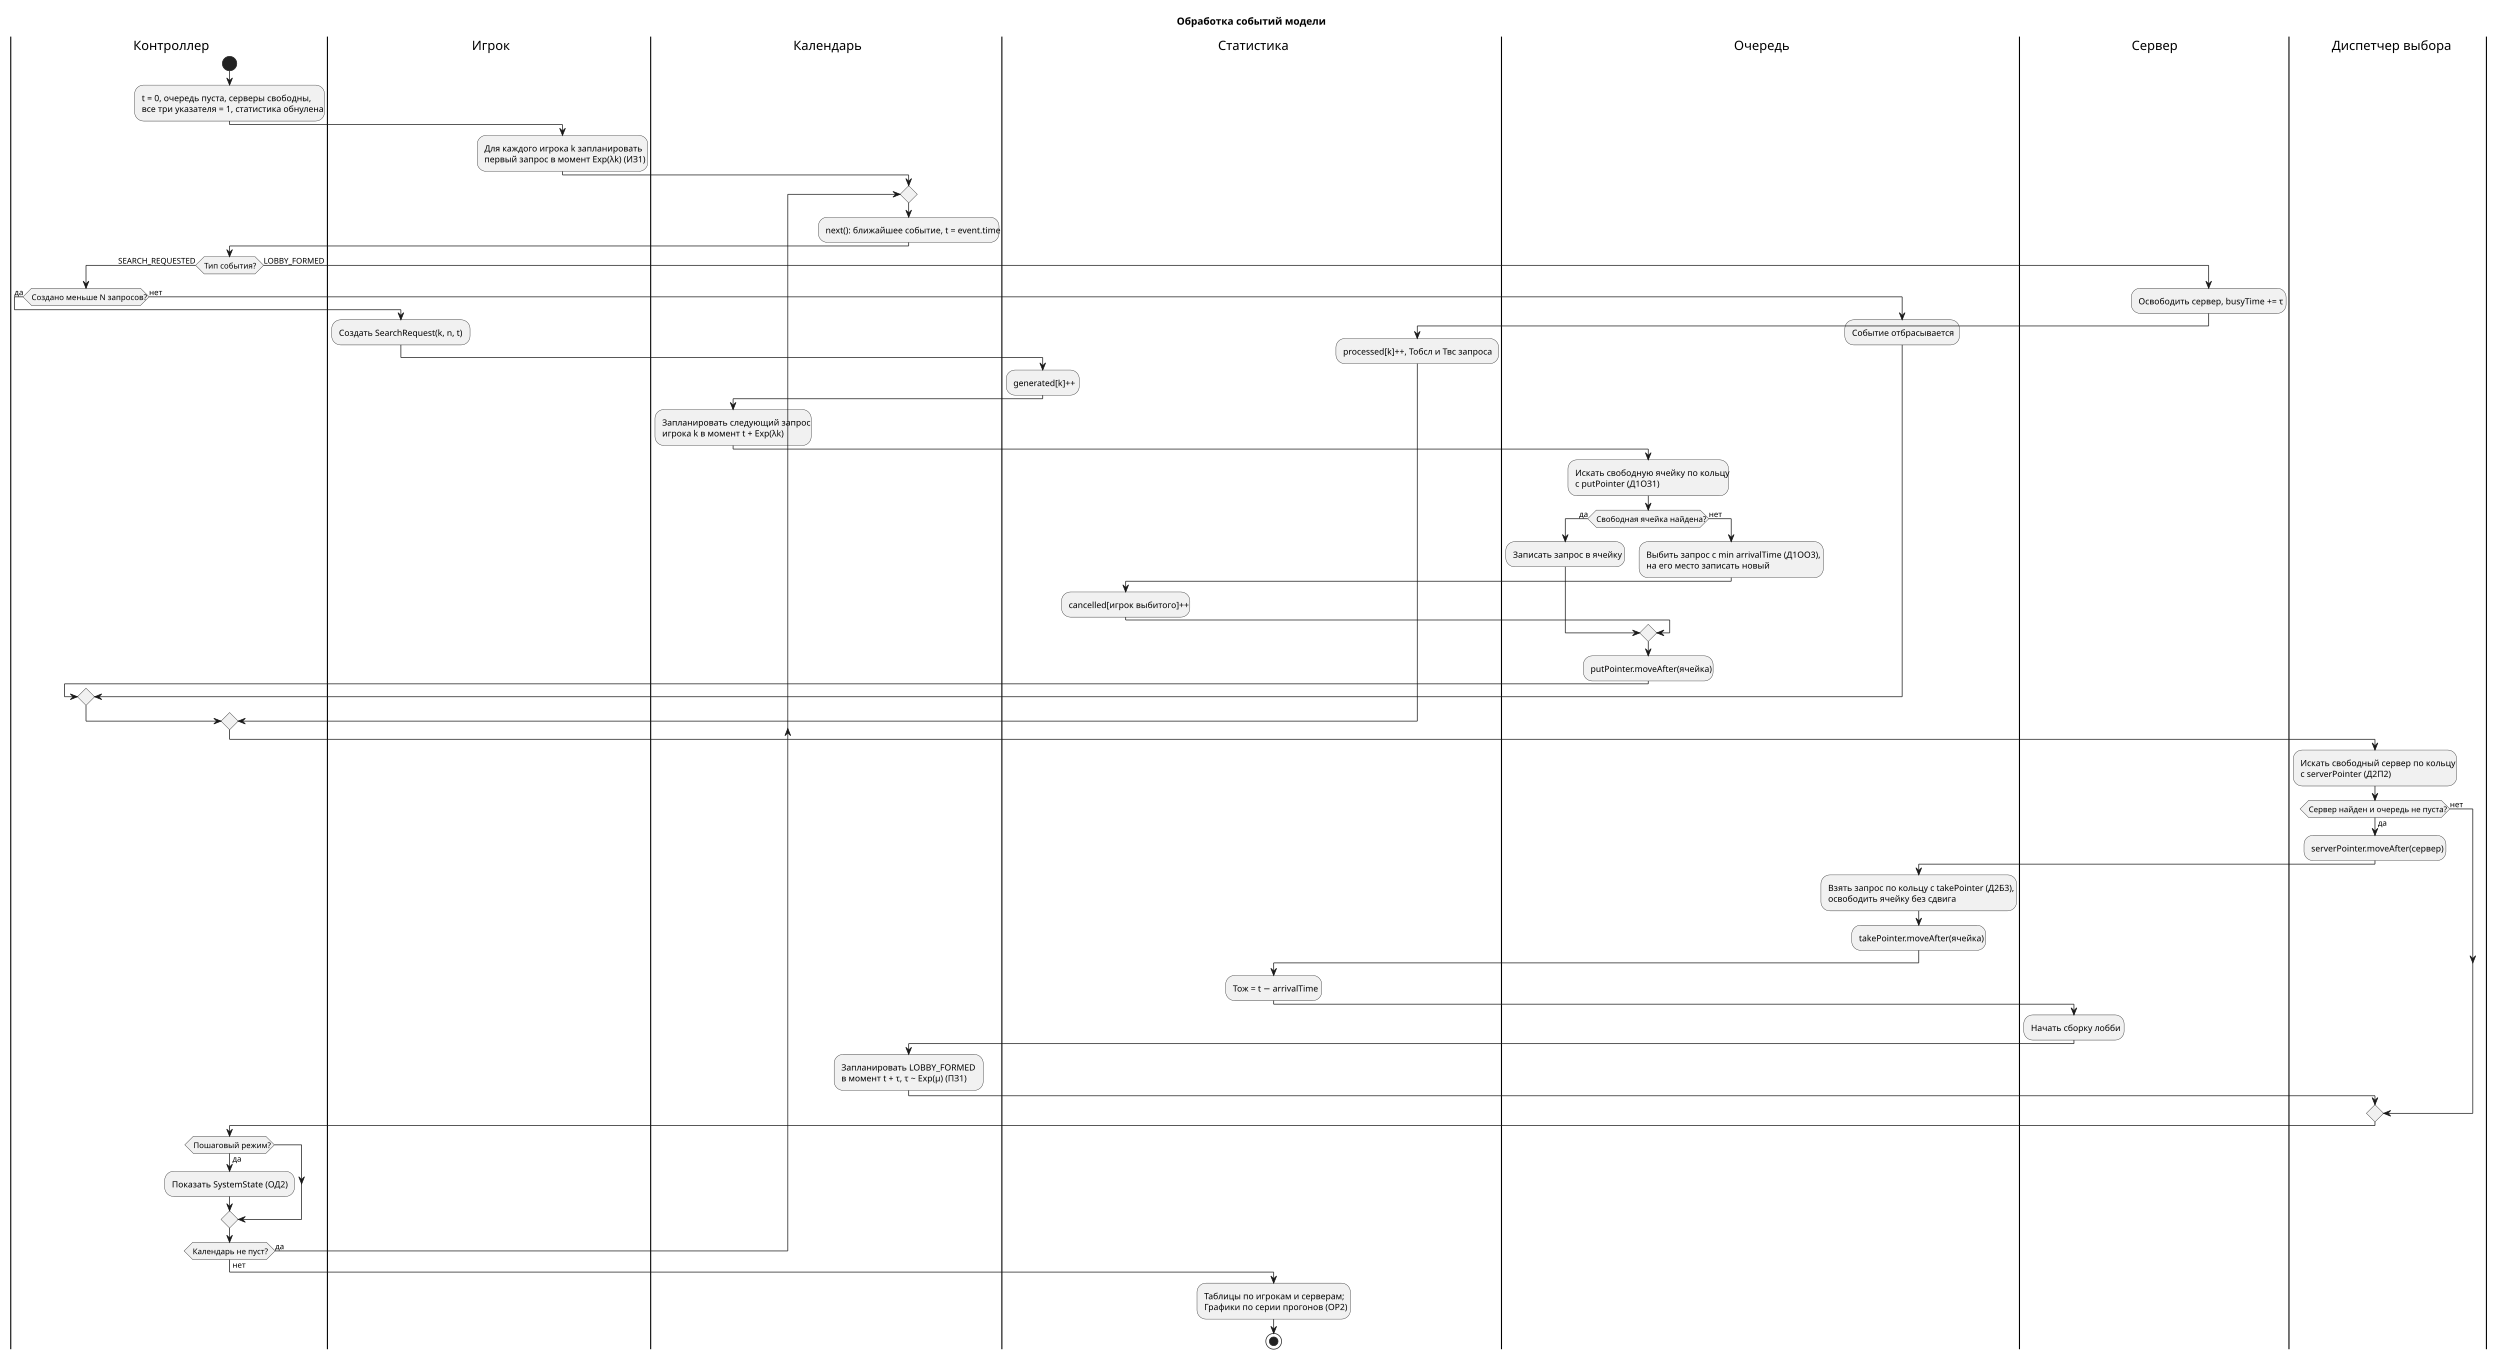
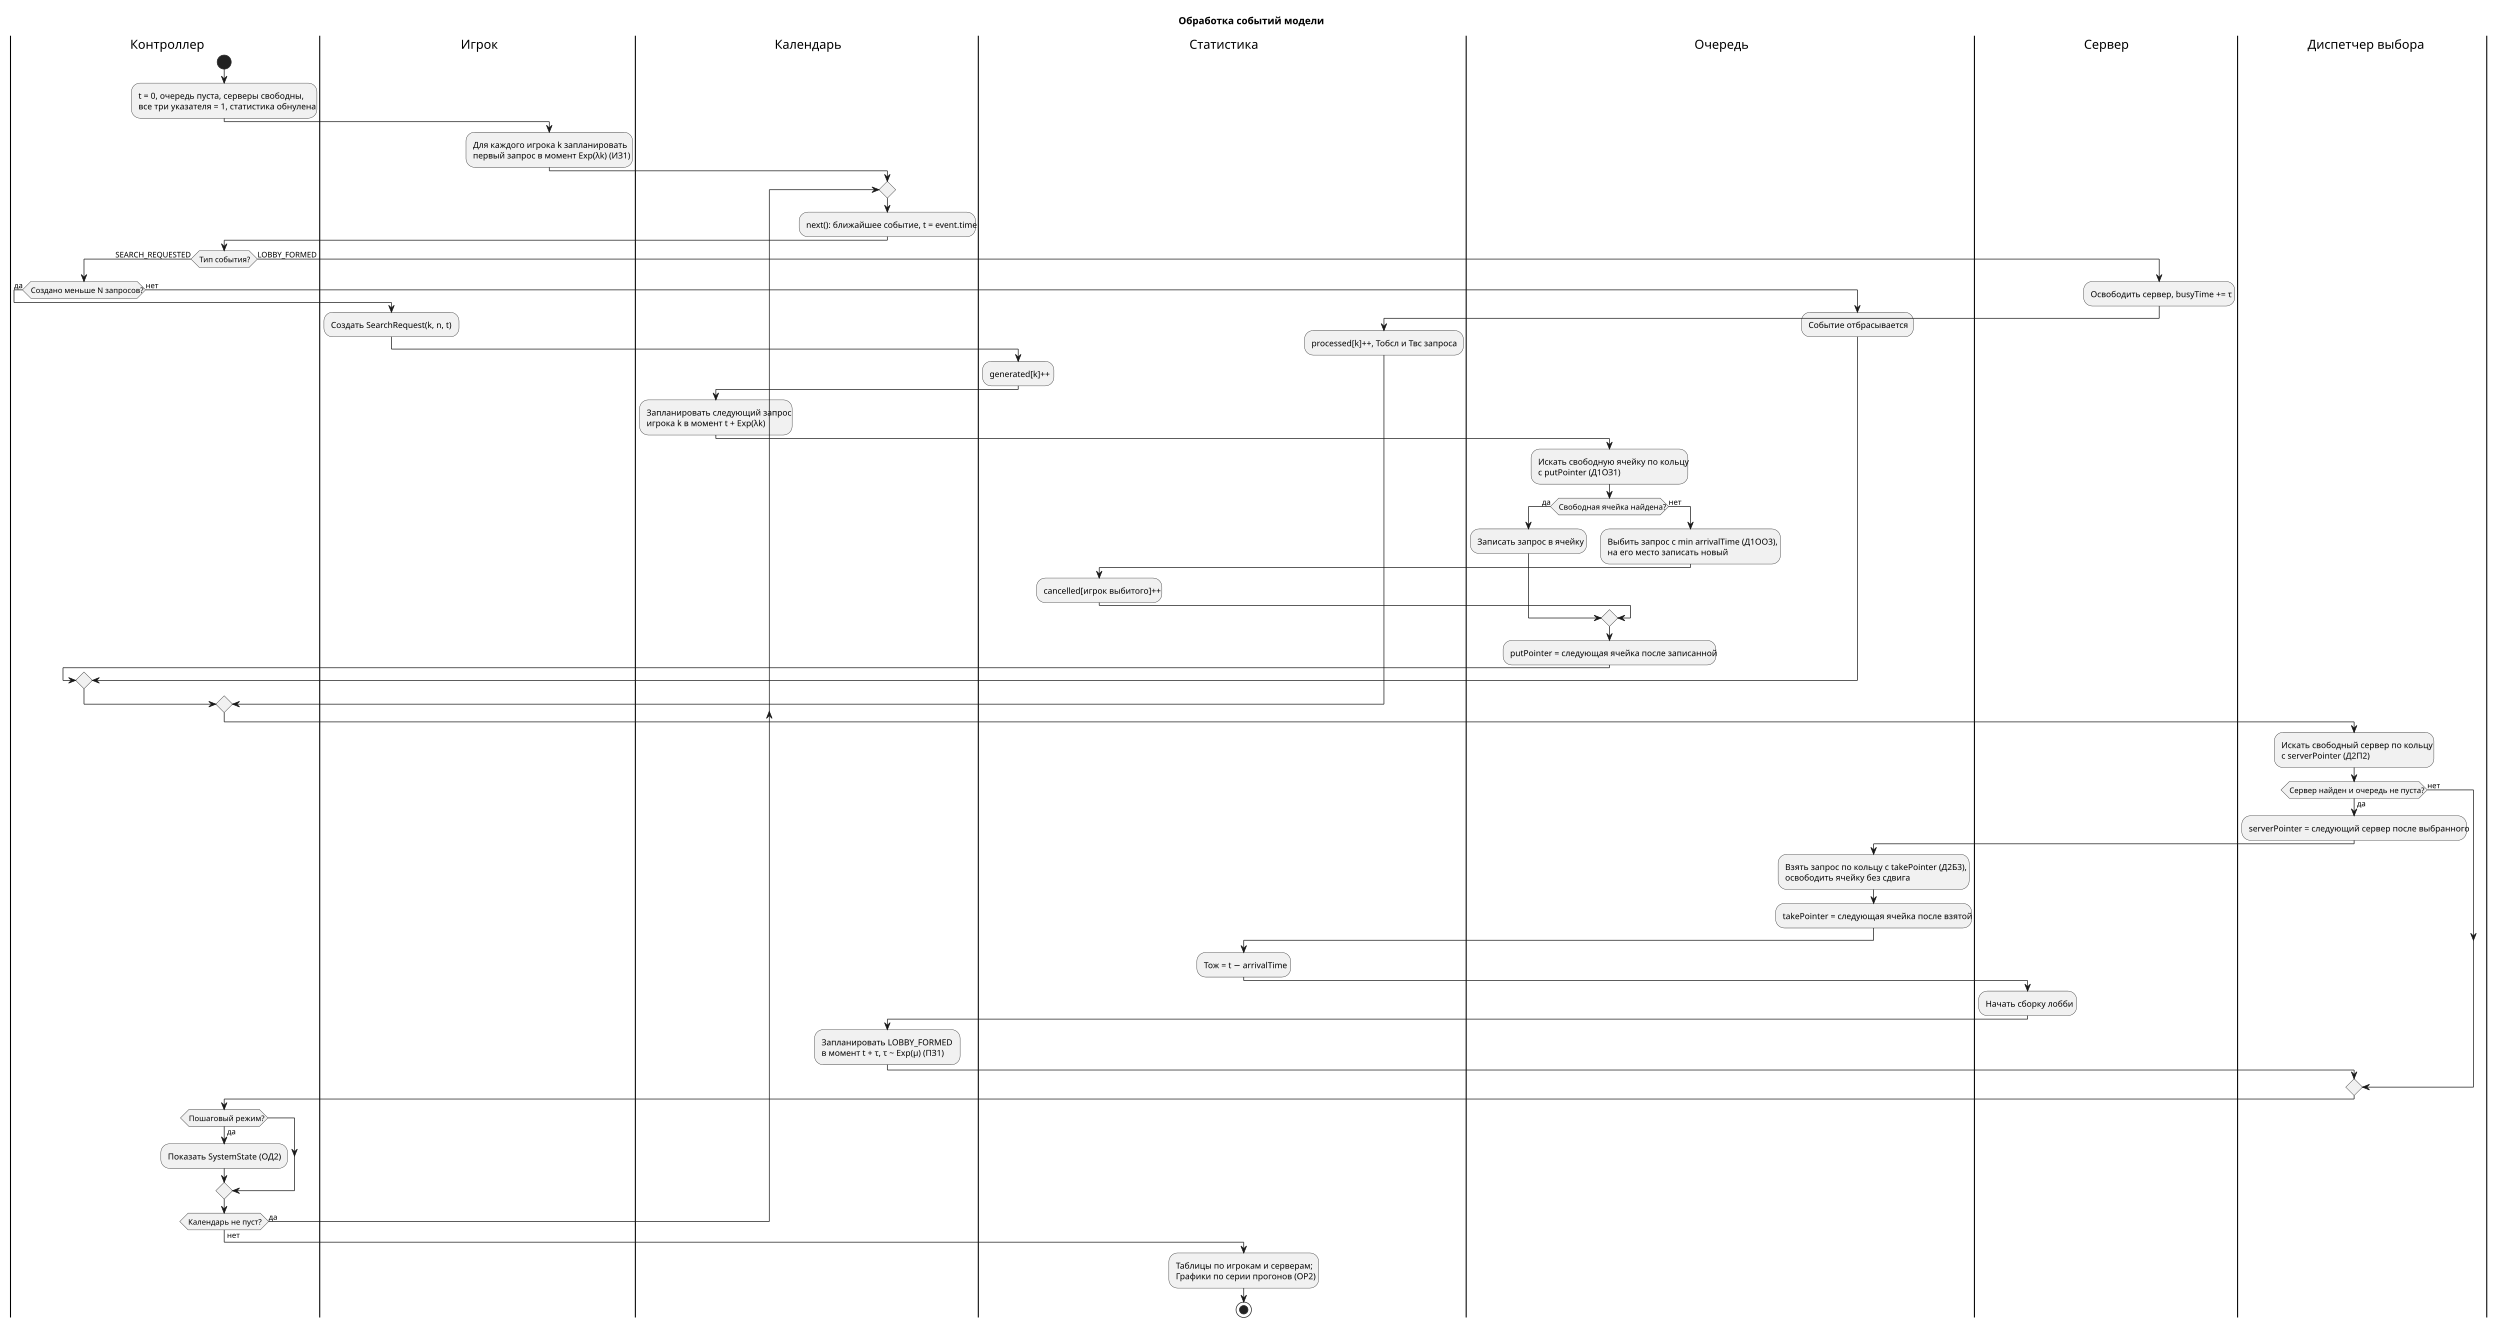
- <svg xmlns="http://www.w3.org/2000/svg" contentStyleType="text/css" height="1894px" preserveAspectRatio="none" style="width:3488px;height:1894px;background:#FFFFFF;" version="1.1" viewBox="0 0 3488 1894" width="3488px" zoomAndPan="magnify">
+ <svg xmlns="http://www.w3.org/2000/svg" contentStyleType="text/css" height="1894px" preserveAspectRatio="none" style="width:3572px;height:1894px;background:#FFFFFF;" version="1.1" viewBox="0 0 3572 1894" width="3572px" zoomAndPan="magnify">
  <defs />
  <g>
-     <text fill="#000000" font-family="sans-serif" font-size="14" font-weight="bold" lengthAdjust="spacing" textLength="202" x="1641.781" y="34.533">Обработка событий модели</text>
-     <rect fill="none" height="22.641" style="stroke:none;stroke-width:1.0;" width="3455.562" x="15" y="51.065" />
+     <text fill="#000000" font-family="sans-serif" font-size="14" font-weight="bold" lengthAdjust="spacing" textLength="202" x="1683.781" y="34.533">Обработка событий модели</text>
+     <rect fill="none" height="22.641" style="stroke:none;stroke-width:1.0;" width="3539.562" x="15" y="51.065" />
    <ellipse cx="320.312" cy="88.705" fill="#222222" rx="10" ry="10" style="stroke:#222222;stroke-width:1.0;" />
    <rect fill="#F1F1F1" height="50.188" rx="12.5" ry="12.5" style="stroke:#181818;stroke-width:0.5;" width="265" x="187.812" y="118.705" />
    <text fill="#000000" font-family="sans-serif" font-size="12" lengthAdjust="spacing" textLength="227" x="197.812" y="141.162">t = 0, очередь пуста, серверы свободны,</text>
    <text fill="#000000" font-family="sans-serif" font-size="12" lengthAdjust="spacing" textLength="245" x="197.812" y="156.256">все три указателя = 1, статистика обнулена</text>
    <polygon fill="#F1F1F1" points="284.812,358.174,355.812,358.174,367.812,370.174,355.812,382.174,284.812,382.174,272.812,370.174,284.812,358.174" style="stroke:#181818;stroke-width:0.5;" />
    <text fill="#000000" font-family="sans-serif" font-size="11" lengthAdjust="spacing" textLength="71" x="284.812" y="374.675">Тип события?</text>
    <text fill="#000000" font-family="sans-serif" font-size="11" lengthAdjust="spacing" textLength="108" x="164.812" y="367.757">SEARCH_REQUESTED</text>
    <text fill="#000000" font-family="sans-serif" font-size="11" lengthAdjust="spacing" textLength="84" x="367.812" y="367.757">LOBBY_FORMED</text>
    <polygon fill="#F1F1F1" points="44,402.174,196,402.174,208,414.174,196,426.174,44,426.174,32,414.174,44,402.174" style="stroke:#181818;stroke-width:0.5;" />
    <text fill="#000000" font-family="sans-serif" font-size="11" lengthAdjust="spacing" textLength="152" x="44" y="418.675">Создано меньше N запросов?</text>
    <text fill="#000000" font-family="sans-serif" font-size="11" lengthAdjust="spacing" textLength="12" x="20" y="411.757">да</text>
    <text fill="#000000" font-family="sans-serif" font-size="11" lengthAdjust="spacing" textLength="18" x="208" y="411.757">нет</text>
    <polygon fill="#F1F1F1" points="120,960.111,132,972.111,120,984.111,108,972.111,120,960.111" style="stroke:#181818;stroke-width:0.5;" />
    <polygon fill="#F1F1F1" points="320.312,994.111,332.312,1006.111,320.312,1018.111,308.312,1006.111,320.312,994.111" style="stroke:#181818;stroke-width:0.5;" />
    <rect fill="#F1F1F1" height="35.094" rx="12.5" ry="12.5" style="stroke:#181818;stroke-width:0.5;" width="181" x="229.812" y="1634.221" />
    <text fill="#000000" font-family="sans-serif" font-size="12" lengthAdjust="spacing" textLength="161" x="239.812" y="1656.678">Показать SystemState (ОД2)</text>
    <polygon fill="#F1F1F1" points="269.812,1585.303,370.812,1585.303,382.812,1597.303,370.812,1609.303,269.812,1609.303,257.812,1597.303,269.812,1585.303" style="stroke:#181818;stroke-width:0.5;" />
    <text fill="#000000" font-family="sans-serif" font-size="11" lengthAdjust="spacing" textLength="12" x="324.312" y="1620.722">да</text>
    <text fill="#000000" font-family="sans-serif" font-size="11" lengthAdjust="spacing" textLength="101" x="269.812" y="1601.804">Пошаговый режим?</text>
    <polygon fill="#F1F1F1" points="320.312,1689.314,332.312,1701.314,320.312,1713.314,308.312,1701.314,320.312,1689.314" style="stroke:#181818;stroke-width:0.5;" />
    <polygon fill="#F1F1F1" points="268.812,1733.314,371.812,1733.314,383.812,1745.314,371.812,1757.314,268.812,1757.314,256.812,1745.314,268.812,1733.314" style="stroke:#181818;stroke-width:0.5;" />
    <text fill="#000000" font-family="sans-serif" font-size="11" lengthAdjust="spacing" textLength="18" x="324.312" y="1768.733">нет</text>
    <text fill="#000000" font-family="sans-serif" font-size="11" lengthAdjust="spacing" textLength="103" x="268.812" y="1749.815">Календарь не пуст?</text>
    <text fill="#000000" font-family="sans-serif" font-size="11" lengthAdjust="spacing" textLength="12" x="383.812" y="1742.898">да</text>
    <line style="stroke:#000000;stroke-width:1.5;" x1="15" x2="15" y1="51.065" y2="1882.421" />
    <rect fill="#F1F1F1" height="50.188" rx="12.5" ry="12.5" style="stroke:#181818;stroke-width:0.5;" width="238" x="665.812" y="188.893" />
    <text fill="#000000" font-family="sans-serif" font-size="12" lengthAdjust="spacing" textLength="212" x="675.812" y="211.35">Для каждого игрока k запланировать</text>
    <text fill="#000000" font-family="sans-serif" font-size="12" lengthAdjust="spacing" textLength="218" x="675.812" y="226.443">первый запрос в момент Exp(λk) (ИЗ1)</text>
    <rect fill="#F1F1F1" height="35.094" rx="12.5" ry="12.5" style="stroke:#181818;stroke-width:0.5;" width="193" x="462.812" y="446.174" />
    <text fill="#000000" font-family="sans-serif" font-size="12" lengthAdjust="spacing" textLength="173" x="472.812" y="468.631">Создать SearchRequest(k, n, t)</text>
    <line style="stroke:#000000;stroke-width:1.5;" x1="456.812" x2="456.812" y1="51.065" y2="1882.421" />
    <rect fill="#F1F1F1" height="35.094" rx="12.5" ry="12.5" style="stroke:#181818;stroke-width:0.5;" width="252" x="1141.812" y="303.08" />
    <text fill="#000000" font-family="sans-serif" font-size="12" lengthAdjust="spacing" textLength="232" x="1151.812" y="325.537">next(): ближайшее событие, t = event.time</text>
    <rect fill="#F1F1F1" height="50.188" rx="12.5" ry="12.5" style="stroke:#181818;stroke-width:0.5;" width="218" x="913.812" y="571.361" />
    <text fill="#000000" font-family="sans-serif" font-size="12" lengthAdjust="spacing" textLength="198" x="923.812" y="593.818">Запланировать следующий запрос</text>
    <text fill="#000000" font-family="sans-serif" font-size="12" lengthAdjust="spacing" textLength="161" x="923.812" y="608.912">игрока k в момент t + Exp(λk)</text>
    <rect fill="#F1F1F1" height="50.188" rx="12.5" ry="12.5" style="stroke:#181818;stroke-width:0.5;" width="208" x="1163.812" y="1471.115" />
    <text fill="#000000" font-family="sans-serif" font-size="12" lengthAdjust="spacing" textLength="188" x="1173.812" y="1493.572">Запланировать LOBBY_FORMED</text>
    <text fill="#000000" font-family="sans-serif" font-size="12" lengthAdjust="spacing" textLength="170" x="1173.812" y="1508.666">в момент t + τ, τ ~ Exp(μ) (ПЗ1)</text>
    <polygon fill="#F1F1F1" points="1267.812,259.08,1279.812,271.08,1267.812,283.08,1255.812,271.08,1267.812,259.08" style="stroke:#181818;stroke-width:0.5;" />
    <line style="stroke:#000000;stroke-width:1.5;" x1="907.812" x2="907.812" y1="51.065" y2="1882.421" />
    <rect fill="#F1F1F1" height="35.094" rx="12.5" ry="12.5" style="stroke:#181818;stroke-width:0.5;" width="102" x="1403.812" y="516.268" />
    <text fill="#000000" font-family="sans-serif" font-size="12" lengthAdjust="spacing" textLength="82" x="1413.812" y="538.725">generated[k]++</text>
    <rect fill="#F1F1F1" height="35.094" rx="12.5" ry="12.5" style="stroke:#181818;stroke-width:0.5;" width="179" x="1481.062" y="825.924" />
    <text fill="#000000" font-family="sans-serif" font-size="12" lengthAdjust="spacing" textLength="159" x="1491.062" y="848.381">cancelled[игрок выбитого]++</text>
    <rect fill="#F1F1F1" height="35.094" rx="12.5" ry="12.5" style="stroke:#181818;stroke-width:0.5;" width="227" x="1863.875" y="472.268" />
    <text fill="#000000" font-family="sans-serif" font-size="12" lengthAdjust="spacing" textLength="207" x="1873.875" y="494.725">processed[k]++, Тобсл и Твс запроса</text>
    <rect fill="#F1F1F1" height="35.094" rx="12.5" ry="12.5" style="stroke:#181818;stroke-width:0.5;" width="134" x="1710.062" y="1360.928" />
    <text fill="#000000" font-family="sans-serif" font-size="12" lengthAdjust="spacing" textLength="114" x="1720.062" y="1383.385">Тож = t − arrivalTime</text>
    <rect fill="#F1F1F1" height="50.188" rx="12.5" ry="12.5" style="stroke:#181818;stroke-width:0.5;" width="214" x="1670.062" y="1790.233" />
    <text fill="#000000" font-family="sans-serif" font-size="12" lengthAdjust="spacing" textLength="190" x="1680.062" y="1812.69">Таблицы по игрокам и серверам;</text>
    <text fill="#000000" font-family="sans-serif" font-size="12" lengthAdjust="spacing" textLength="194" x="1680.062" y="1827.784">Графики по серии прогонов (ОР2)</text>
    <ellipse cx="1777.062" cy="1871.421" fill="none" rx="11" ry="11" style="stroke:#222222;stroke-width:1.0;" />
    <ellipse cx="1777.062" cy="1871.421" fill="#222222" rx="6" ry="6" style="stroke:#222222;stroke-width:1.0;" />
    <line style="stroke:#000000;stroke-width:1.5;" x1="1397.812" x2="1397.812" y1="51.065" y2="1882.421" />
    <rect fill="#F1F1F1" height="50.188" rx="12.5" ry="12.5" style="stroke:#181818;stroke-width:0.5;" width="224" x="2187.625" y="641.549" />
    <text fill="#000000" font-family="sans-serif" font-size="12" lengthAdjust="spacing" textLength="204" x="2197.625" y="664.006">Искать свободную ячейку по кольцу</text>
    <text fill="#000000" font-family="sans-serif" font-size="12" lengthAdjust="spacing" textLength="114" x="2197.625" y="679.1">с putPointer (Д1ОЗ1)</text>
    <polygon fill="#F1F1F1" points="2227.125,711.736,2372.125,711.736,2384.125,723.736,2372.125,735.736,2227.125,735.736,2215.125,723.736,2227.125,711.736" style="stroke:#181818;stroke-width:0.5;" />
    <text fill="#000000" font-family="sans-serif" font-size="11" lengthAdjust="spacing" textLength="145" x="2227.125" y="728.237">Свободная ячейка найдена?</text>
    <text fill="#000000" font-family="sans-serif" font-size="11" lengthAdjust="spacing" textLength="12" x="2203.125" y="721.319">да</text>
    <text fill="#000000" font-family="sans-serif" font-size="11" lengthAdjust="spacing" textLength="18" x="2384.125" y="721.319">нет</text>
    <rect fill="#F1F1F1" height="35.094" rx="12.5" ry="12.5" style="stroke:#181818;stroke-width:0.5;" width="166" x="2100.875" y="755.736" />
    <text fill="#000000" font-family="sans-serif" font-size="12" lengthAdjust="spacing" textLength="146" x="2110.875" y="778.193">Записать запрос в ячейку</text>
    <rect fill="#F1F1F1" height="50.188" rx="12.5" ry="12.5" style="stroke:#181818;stroke-width:0.5;" width="257" x="2286.875" y="755.736" />
    <text fill="#000000" font-family="sans-serif" font-size="12" lengthAdjust="spacing" textLength="237" x="2296.875" y="778.193">Выбить запрос с min arrivalTime (Д1ОО3),</text>
    <text fill="#000000" font-family="sans-serif" font-size="12" lengthAdjust="spacing" textLength="166" x="2296.875" y="793.287">на его место записать новый</text>
    <polygon fill="#F1F1F1" points="2299.625,871.018,2311.625,883.018,2299.625,895.018,2287.625,883.018,2299.625,871.018" style="stroke:#181818;stroke-width:0.5;" />
-     <rect fill="#F1F1F1" height="35.094" rx="12.5" ry="12.5" style="stroke:#181818;stroke-width:0.5;" width="181" x="2209.125" y="915.018" />
-     <text fill="#000000" font-family="sans-serif" font-size="12" lengthAdjust="spacing" textLength="161" x="2219.125" y="937.475">putPointer.moveAfter(ячейка)</text>
+     <rect fill="#F1F1F1" height="35.094" rx="12.5" ry="12.5" style="stroke:#181818;stroke-width:0.5;" width="304" x="2147.625" y="915.018" />
+     <text fill="#000000" font-family="sans-serif" font-size="12" lengthAdjust="spacing" textLength="284" x="2157.625" y="937.475">putPointer = следующая ячейка после записанной</text>
    <rect fill="#F1F1F1" height="35.094" rx="12.5" ry="12.5" style="stroke:#181818;stroke-width:0.5;" width="160" x="2573.875" y="446.174" />
    <text fill="#000000" font-family="sans-serif" font-size="12" lengthAdjust="spacing" textLength="140" x="2583.875" y="468.631">Событие отбрасывается</text>
    <rect fill="#F1F1F1" height="50.188" rx="12.5" ry="12.5" style="stroke:#181818;stroke-width:0.5;" width="273" x="2540.562" y="1220.647" />
    <text fill="#000000" font-family="sans-serif" font-size="12" lengthAdjust="spacing" textLength="253" x="2550.562" y="1243.103">Взять запрос по кольцу с takePointer (Д2Б3),</text>
    <text fill="#000000" font-family="sans-serif" font-size="12" lengthAdjust="spacing" textLength="170" x="2550.562" y="1258.197">освободить ячейку без сдвига</text>
-     <rect fill="#F1F1F1" height="35.094" rx="12.5" ry="12.5" style="stroke:#181818;stroke-width:0.5;" width="187" x="2583.562" y="1290.834" />
-     <text fill="#000000" font-family="sans-serif" font-size="12" lengthAdjust="spacing" textLength="167" x="2593.562" y="1313.291">takePointer.moveAfter(ячейка)</text>
+     <rect fill="#F1F1F1" height="35.094" rx="12.5" ry="12.5" style="stroke:#181818;stroke-width:0.5;" width="280" x="2537.062" y="1290.834" />
+     <text fill="#000000" font-family="sans-serif" font-size="12" lengthAdjust="spacing" textLength="260" x="2547.062" y="1313.291">takePointer = следующая ячейка после взятой</text>
    <line style="stroke:#000000;stroke-width:1.5;" x1="2094.875" x2="2094.875" y1="51.065" y2="1882.421" />
-     <rect fill="#F1F1F1" height="35.094" rx="12.5" ry="12.5" style="stroke:#181818;stroke-width:0.5;" width="216" x="2973.562" y="402.174" />
-     <text fill="#000000" font-family="sans-serif" font-size="12" lengthAdjust="spacing" textLength="196" x="2983.562" y="424.631">Освободить сервер, busyTime += τ</text>
-     <rect fill="#F1F1F1" height="35.094" rx="12.5" ry="12.5" style="stroke:#181818;stroke-width:0.5;" width="140" x="2823.562" y="1416.022" />
-     <text fill="#000000" font-family="sans-serif" font-size="12" lengthAdjust="spacing" textLength="120" x="2833.562" y="1438.478">Начать сборку лобби</text>
-     <line style="stroke:#000000;stroke-width:1.5;" x1="2817.562" x2="2817.562" y1="51.065" y2="1882.421" />
-     <rect fill="#F1F1F1" height="50.188" rx="12.5" ry="12.5" style="stroke:#181818;stroke-width:0.5;" width="228" x="3199.562" y="1046.447" />
-     <text fill="#000000" font-family="sans-serif" font-size="12" lengthAdjust="spacing" textLength="208" x="3209.562" y="1068.904">Искать свободный сервер по кольцу</text>
-     <text fill="#000000" font-family="sans-serif" font-size="12" lengthAdjust="spacing" textLength="124" x="3209.562" y="1083.998">с serverPointer (Д2П2)</text>
-     <rect fill="#F1F1F1" height="35.094" rx="12.5" ry="12.5" style="stroke:#181818;stroke-width:0.5;" width="198" x="3214.562" y="1165.553" />
-     <text fill="#000000" font-family="sans-serif" font-size="12" lengthAdjust="spacing" textLength="178" x="3224.562" y="1188.01">serverPointer.moveAfter(сервер)</text>
-     <polygon fill="#F1F1F1" points="3221.062,1116.635,3406.062,1116.635,3418.062,1128.635,3406.062,1140.635,3221.062,1140.635,3209.062,1128.635,3221.062,1116.635" style="stroke:#181818;stroke-width:0.5;" />
-     <text fill="#000000" font-family="sans-serif" font-size="11" lengthAdjust="spacing" textLength="12" x="3317.562" y="1152.054">да</text>
-     <text fill="#000000" font-family="sans-serif" font-size="11" lengthAdjust="spacing" textLength="185" x="3221.062" y="1133.136">Сервер найден и очередь не пуста?</text>
-     <text fill="#000000" font-family="sans-serif" font-size="11" lengthAdjust="spacing" textLength="18" x="3418.062" y="1126.218">нет</text>
-     <polygon fill="#F1F1F1" points="3313.562,1541.303,3325.562,1553.303,3313.562,1565.303,3301.562,1553.303,3313.562,1541.303" style="stroke:#181818;stroke-width:0.5;" />
-     <line style="stroke:#000000;stroke-width:1.5;" x1="3193.562" x2="3193.562" y1="51.065" y2="1882.421" />
-     <line style="stroke:#000000;stroke-width:1.5;" x1="3469.062" x2="3469.062" y1="51.065" y2="1882.421" />
+     <rect fill="#F1F1F1" height="35.094" rx="12.5" ry="12.5" style="stroke:#181818;stroke-width:0.5;" width="216" x="2977.062" y="402.174" />
+     <text fill="#000000" font-family="sans-serif" font-size="12" lengthAdjust="spacing" textLength="196" x="2987.062" y="424.631">Освободить сервер, busyTime += τ</text>
+     <rect fill="#F1F1F1" height="35.094" rx="12.5" ry="12.5" style="stroke:#181818;stroke-width:0.5;" width="140" x="2827.062" y="1416.022" />
+     <text fill="#000000" font-family="sans-serif" font-size="12" lengthAdjust="spacing" textLength="120" x="2837.062" y="1438.478">Начать сборку лобби</text>
+     <line style="stroke:#000000;stroke-width:1.5;" x1="2821.062" x2="2821.062" y1="51.065" y2="1882.421" />
+     <rect fill="#F1F1F1" height="50.188" rx="12.5" ry="12.5" style="stroke:#181818;stroke-width:0.5;" width="228" x="3249.562" y="1046.447" />
+     <text fill="#000000" font-family="sans-serif" font-size="12" lengthAdjust="spacing" textLength="208" x="3259.562" y="1068.904">Искать свободный сервер по кольцу</text>
+     <text fill="#000000" font-family="sans-serif" font-size="12" lengthAdjust="spacing" textLength="124" x="3259.562" y="1083.998">с serverPointer (Д2П2)</text>
+     <rect fill="#F1F1F1" height="35.094" rx="12.5" ry="12.5" style="stroke:#181818;stroke-width:0.5;" width="321" x="3203.062" y="1165.553" />
+     <text fill="#000000" font-family="sans-serif" font-size="12" lengthAdjust="spacing" textLength="301" x="3213.062" y="1188.01">serverPointer = следующий сервер после выбранного</text>
+     <polygon fill="#F1F1F1" points="3271.062,1116.635,3456.062,1116.635,3468.062,1128.635,3456.062,1140.635,3271.062,1140.635,3259.062,1128.635,3271.062,1116.635" style="stroke:#181818;stroke-width:0.5;" />
+     <text fill="#000000" font-family="sans-serif" font-size="11" lengthAdjust="spacing" textLength="12" x="3367.562" y="1152.054">да</text>
+     <text fill="#000000" font-family="sans-serif" font-size="11" lengthAdjust="spacing" textLength="185" x="3271.062" y="1133.136">Сервер найден и очередь не пуста?</text>
+     <text fill="#000000" font-family="sans-serif" font-size="11" lengthAdjust="spacing" textLength="18" x="3468.062" y="1126.218">нет</text>
+     <polygon fill="#F1F1F1" points="3363.562,1541.303,3375.562,1553.303,3363.562,1565.303,3351.562,1553.303,3363.562,1541.303" style="stroke:#181818;stroke-width:0.5;" />
+     <line style="stroke:#000000;stroke-width:1.5;" x1="3197.062" x2="3197.062" y1="51.065" y2="1882.421" />
+     <line style="stroke:#000000;stroke-width:1.5;" x1="3553.062" x2="3553.062" y1="51.065" y2="1882.421" />
    <line style="stroke:#181818;stroke-width:1.0;" x1="320.312" x2="320.312" y1="98.705" y2="118.705" />
    <polygon fill="#181818" points="316.312,108.705,320.312,118.705,324.312,108.705,320.312,112.705" style="stroke:#181818;stroke-width:1.0;" />
    <line style="stroke:#181818;stroke-width:1.0;" x1="272.812" x2="120" y1="370.174" y2="370.174" />
    <line style="stroke:#181818;stroke-width:1.0;" x1="120" x2="120" y1="370.174" y2="402.174" />
    <polygon fill="#181818" points="116,392.174,120,402.174,124,392.174,120,396.174" style="stroke:#181818;stroke-width:1.0;" />
    <line style="stroke:#181818;stroke-width:1.0;" x1="120" x2="120" y1="984.111" y2="1006.111" />
    <line style="stroke:#181818;stroke-width:1.0;" x1="120" x2="308.312" y1="1006.111" y2="1006.111" />
    <polygon fill="#181818" points="298.312,1002.111,308.312,1006.111,298.312,1010.111,302.312,1006.111" style="stroke:#181818;stroke-width:1.0;" />
    <line style="stroke:#181818;stroke-width:1.0;" x1="320.312" x2="320.312" y1="1609.303" y2="1634.221" />
    <polygon fill="#181818" points="316.312,1624.221,320.312,1634.221,324.312,1624.221,320.312,1628.221" style="stroke:#181818;stroke-width:1.0;" />
    <line style="stroke:#181818;stroke-width:1.0;" x1="382.812" x2="420.812" y1="1597.303" y2="1597.303" />
    <polygon fill="#181818" points="416.812,1641.768,420.812,1651.768,424.812,1641.768,420.812,1645.768" style="stroke:#181818;stroke-width:1.0;" />
    <line style="stroke:#181818;stroke-width:1.0;" x1="420.812" x2="420.812" y1="1597.303" y2="1701.314" />
    <line style="stroke:#181818;stroke-width:1.0;" x1="420.812" x2="332.312" y1="1701.314" y2="1701.314" />
    <polygon fill="#181818" points="342.312,1697.314,332.312,1701.314,342.312,1705.314,338.312,1701.314" style="stroke:#181818;stroke-width:1.0;" />
    <line style="stroke:#181818;stroke-width:1.0;" x1="320.312" x2="320.312" y1="1669.314" y2="1689.314" />
    <polygon fill="#181818" points="316.312,1679.314,320.312,1689.314,324.312,1679.314,320.312,1683.314" style="stroke:#181818;stroke-width:1.0;" />
    <line style="stroke:#181818;stroke-width:1.0;" x1="320.312" x2="320.312" y1="1713.314" y2="1733.314" />
    <polygon fill="#181818" points="316.312,1723.314,320.312,1733.314,324.312,1723.314,320.312,1727.314" style="stroke:#181818;stroke-width:1.0;" />
    <line style="stroke:#181818;stroke-width:1.0;" x1="1267.812" x2="1267.812" y1="283.08" y2="303.08" />
    <polygon fill="#181818" points="1263.812,293.08,1267.812,303.08,1271.812,293.08,1267.812,297.08" style="stroke:#181818;stroke-width:1.0;" />
    <line style="stroke:#181818;stroke-width:1.0;" x1="1777.062" x2="1777.062" y1="1840.421" y2="1860.421" />
    <polygon fill="#181818" points="1773.062,1850.421,1777.062,1860.421,1781.062,1850.421,1777.062,1854.421" style="stroke:#181818;stroke-width:1.0;" />
    <line style="stroke:#181818;stroke-width:1.0;" x1="2215.125" x2="2183.875" y1="723.736" y2="723.736" />
    <line style="stroke:#181818;stroke-width:1.0;" x1="2183.875" x2="2183.875" y1="723.736" y2="755.736" />
    <polygon fill="#181818" points="2179.875,745.736,2183.875,755.736,2187.875,745.736,2183.875,749.736" style="stroke:#181818;stroke-width:1.0;" />
    <line style="stroke:#181818;stroke-width:1.0;" x1="2384.125" x2="2415.375" y1="723.736" y2="723.736" />
    <line style="stroke:#181818;stroke-width:1.0;" x1="2415.375" x2="2415.375" y1="723.736" y2="755.736" />
    <polygon fill="#181818" points="2411.375,745.736,2415.375,755.736,2419.375,745.736,2415.375,749.736" style="stroke:#181818;stroke-width:1.0;" />
    <line style="stroke:#181818;stroke-width:1.0;" x1="2183.875" x2="2183.875" y1="790.83" y2="883.018" />
    <line style="stroke:#181818;stroke-width:1.0;" x1="2183.875" x2="2287.625" y1="883.018" y2="883.018" />
    <polygon fill="#181818" points="2277.625,879.018,2287.625,883.018,2277.625,887.018,2281.625,883.018" style="stroke:#181818;stroke-width:1.0;" />
    <line style="stroke:#181818;stroke-width:1.0;" x1="2299.625" x2="2299.625" y1="691.736" y2="711.736" />
    <polygon fill="#181818" points="2295.625,701.736,2299.625,711.736,2303.625,701.736,2299.625,705.736" style="stroke:#181818;stroke-width:1.0;" />
    <line style="stroke:#181818;stroke-width:1.0;" x1="2299.625" x2="2299.625" y1="895.018" y2="915.018" />
    <polygon fill="#181818" points="2295.625,905.018,2299.625,915.018,2303.625,905.018,2299.625,909.018" style="stroke:#181818;stroke-width:1.0;" />
    <line style="stroke:#181818;stroke-width:1.0;" x1="2677.062" x2="2677.062" y1="1270.834" y2="1290.834" />
    <polygon fill="#181818" points="2673.062,1280.834,2677.062,1290.834,2681.062,1280.834,2677.062,1284.834" style="stroke:#181818;stroke-width:1.0;" />
-     <line style="stroke:#181818;stroke-width:1.0;" x1="3313.562" x2="3313.562" y1="1140.635" y2="1165.553" />
-     <polygon fill="#181818" points="3309.562,1155.553,3313.562,1165.553,3317.562,1155.553,3313.562,1159.553" style="stroke:#181818;stroke-width:1.0;" />
-     <line style="stroke:#181818;stroke-width:1.0;" x1="3418.062" x2="3450.062" y1="1128.635" y2="1128.635" />
-     <polygon fill="#181818" points="3446.062,1333.428,3450.062,1343.428,3454.062,1333.428,3450.062,1337.428" style="stroke:#181818;stroke-width:1.0;" />
-     <line style="stroke:#181818;stroke-width:1.0;" x1="3450.062" x2="3450.062" y1="1128.635" y2="1553.303" />
-     <line style="stroke:#181818;stroke-width:1.0;" x1="3450.062" x2="3325.562" y1="1553.303" y2="1553.303" />
-     <polygon fill="#181818" points="3335.562,1549.303,3325.562,1553.303,3335.562,1557.303,3331.562,1553.303" style="stroke:#181818;stroke-width:1.0;" />
-     <line style="stroke:#181818;stroke-width:1.0;" x1="3313.562" x2="3313.562" y1="1096.635" y2="1116.635" />
-     <polygon fill="#181818" points="3309.562,1106.635,3313.562,1116.635,3317.562,1106.635,3313.562,1110.635" style="stroke:#181818;stroke-width:1.0;" />
+     <line style="stroke:#181818;stroke-width:1.0;" x1="3363.562" x2="3363.562" y1="1140.635" y2="1165.553" />
+     <polygon fill="#181818" points="3359.562,1155.553,3363.562,1165.553,3367.562,1155.553,3363.562,1159.553" style="stroke:#181818;stroke-width:1.0;" />
+     <line style="stroke:#181818;stroke-width:1.0;" x1="3468.062" x2="3534.062" y1="1128.635" y2="1128.635" />
+     <polygon fill="#181818" points="3530.062,1333.428,3534.062,1343.428,3538.062,1333.428,3534.062,1337.428" style="stroke:#181818;stroke-width:1.0;" />
+     <line style="stroke:#181818;stroke-width:1.0;" x1="3534.062" x2="3534.062" y1="1128.635" y2="1553.303" />
+     <line style="stroke:#181818;stroke-width:1.0;" x1="3534.062" x2="3375.562" y1="1553.303" y2="1553.303" />
+     <polygon fill="#181818" points="3385.562,1549.303,3375.562,1553.303,3385.562,1557.303,3381.562,1553.303" style="stroke:#181818;stroke-width:1.0;" />
+     <line style="stroke:#181818;stroke-width:1.0;" x1="3363.562" x2="3363.562" y1="1096.635" y2="1116.635" />
+     <polygon fill="#181818" points="3359.562,1106.635,3363.562,1116.635,3367.562,1106.635,3363.562,1110.635" style="stroke:#181818;stroke-width:1.0;" />
    <line style="stroke:#181818;stroke-width:1.0;" x1="320.312" x2="320.312" y1="168.893" y2="173.893" />
    <line style="stroke:#181818;stroke-width:1.0;" x1="320.312" x2="784.812" y1="173.893" y2="173.893" />
    <line style="stroke:#181818;stroke-width:1.0;" x1="784.812" x2="784.812" y1="173.893" y2="188.893" />
    <polygon fill="#181818" points="780.812,178.893,784.812,188.893,788.812,178.893,784.812,182.893" style="stroke:#181818;stroke-width:1.0;" />
    <line style="stroke:#181818;stroke-width:1.0;" x1="559.312" x2="559.312" y1="481.268" y2="498.768" />
    <line style="stroke:#181818;stroke-width:1.0;" x1="559.312" x2="1454.812" y1="498.768" y2="498.768" />
    <line style="stroke:#181818;stroke-width:1.0;" x1="1454.812" x2="1454.812" y1="498.768" y2="516.268" />
    <polygon fill="#181818" points="1450.812,506.268,1454.812,516.268,1458.812,506.268,1454.812,510.268" style="stroke:#181818;stroke-width:1.0;" />
    <line style="stroke:#181818;stroke-width:1.0;" x1="1454.812" x2="1454.812" y1="551.361" y2="556.361" />
    <line style="stroke:#181818;stroke-width:1.0;" x1="1454.812" x2="1022.812" y1="556.361" y2="556.361" />
    <line style="stroke:#181818;stroke-width:1.0;" x1="1022.812" x2="1022.812" y1="556.361" y2="571.361" />
    <polygon fill="#181818" points="1018.812,561.361,1022.812,571.361,1026.812,561.361,1022.812,565.361" style="stroke:#181818;stroke-width:1.0;" />
    <line style="stroke:#181818;stroke-width:1.0;" x1="1022.812" x2="1022.812" y1="621.549" y2="626.549" />
    <line style="stroke:#181818;stroke-width:1.0;" x1="1022.812" x2="2299.625" y1="626.549" y2="626.549" />
    <line style="stroke:#181818;stroke-width:1.0;" x1="2299.625" x2="2299.625" y1="626.549" y2="641.549" />
    <polygon fill="#181818" points="2295.625,631.549,2299.625,641.549,2303.625,631.549,2299.625,635.549" style="stroke:#181818;stroke-width:1.0;" />
    <line style="stroke:#181818;stroke-width:1.0;" x1="2415.375" x2="2415.375" y1="805.924" y2="810.924" />
    <line style="stroke:#181818;stroke-width:1.0;" x1="2415.375" x2="1570.562" y1="810.924" y2="810.924" />
    <line style="stroke:#181818;stroke-width:1.0;" x1="1570.562" x2="1570.562" y1="810.924" y2="825.924" />
    <polygon fill="#181818" points="1566.562,815.924,1570.562,825.924,1574.562,815.924,1570.562,819.924" style="stroke:#181818;stroke-width:1.0;" />
    <line style="stroke:#181818;stroke-width:1.0;" x1="1570.562" x2="1570.562" y1="861.018" y2="865.018" />
    <line style="stroke:#181818;stroke-width:1.0;" x1="1570.562" x2="2329.625" y1="865.018" y2="865.018" />
    <line style="stroke:#181818;stroke-width:1.0;" x1="2329.625" x2="2329.625" y1="865.018" y2="883.018" />
    <line style="stroke:#181818;stroke-width:1.0;" x1="2329.625" x2="2311.625" y1="883.018" y2="883.018" />
    <polygon fill="#181818" points="2321.625,879.018,2311.625,883.018,2321.625,887.018,2317.625,883.018" style="stroke:#181818;stroke-width:1.0;" />
    <line style="stroke:#181818;stroke-width:1.0;" x1="32" x2="20" y1="414.174" y2="414.174" />
    <line style="stroke:#181818;stroke-width:1.0;" x1="20" x2="20" y1="414.174" y2="432.174" />
    <line style="stroke:#181818;stroke-width:1.0;" x1="20" x2="559.312" y1="432.174" y2="432.174" />
    <line style="stroke:#181818;stroke-width:1.0;" x1="559.312" x2="559.312" y1="432.174" y2="446.174" />
    <polygon fill="#181818" points="555.312,436.174,559.312,446.174,563.312,436.174,559.312,440.174" style="stroke:#181818;stroke-width:1.0;" />
    <line style="stroke:#181818;stroke-width:1.0;" x1="208" x2="2653.875" y1="414.174" y2="414.174" />
    <line style="stroke:#181818;stroke-width:1.0;" x1="2653.875" x2="2653.875" y1="414.174" y2="446.174" />
    <polygon fill="#181818" points="2649.875,436.174,2653.875,446.174,2657.875,436.174,2653.875,440.174" style="stroke:#181818;stroke-width:1.0;" />
    <line style="stroke:#181818;stroke-width:1.0;" x1="2299.625" x2="2299.625" y1="950.111" y2="954.111" />
    <line style="stroke:#181818;stroke-width:1.0;" x1="2299.625" x2="90" y1="954.111" y2="954.111" />
    <line style="stroke:#181818;stroke-width:1.0;" x1="90" x2="90" y1="954.111" y2="972.111" />
    <line style="stroke:#181818;stroke-width:1.0;" x1="90" x2="108" y1="972.111" y2="972.111" />
    <polygon fill="#181818" points="98,968.111,108,972.111,98,976.111,102,972.111" style="stroke:#181818;stroke-width:1.0;" />
    <line style="stroke:#181818;stroke-width:1.0;" x1="2653.875" x2="2653.875" y1="481.268" y2="972.111" />
    <line style="stroke:#181818;stroke-width:1.0;" x1="2653.875" x2="132" y1="972.111" y2="972.111" />
    <polygon fill="#181818" points="142,968.111,132,972.111,142,976.111,138,972.111" style="stroke:#181818;stroke-width:1.0;" />
-     <line style="stroke:#181818;stroke-width:1.0;" x1="3081.562" x2="3081.562" y1="437.268" y2="454.768" />
-     <line style="stroke:#181818;stroke-width:1.0;" x1="3081.562" x2="1977.375" y1="454.768" y2="454.768" />
+     <line style="stroke:#181818;stroke-width:1.0;" x1="3085.062" x2="3085.062" y1="437.268" y2="454.768" />
+     <line style="stroke:#181818;stroke-width:1.0;" x1="3085.062" x2="1977.375" y1="454.768" y2="454.768" />
    <line style="stroke:#181818;stroke-width:1.0;" x1="1977.375" x2="1977.375" y1="454.768" y2="472.268" />
    <polygon fill="#181818" points="1973.375,462.268,1977.375,472.268,1981.375,462.268,1977.375,466.268" style="stroke:#181818;stroke-width:1.0;" />
-     <line style="stroke:#181818;stroke-width:1.0;" x1="367.812" x2="3081.562" y1="370.174" y2="370.174" />
-     <line style="stroke:#181818;stroke-width:1.0;" x1="3081.562" x2="3081.562" y1="370.174" y2="402.174" />
-     <polygon fill="#181818" points="3077.562,392.174,3081.562,402.174,3085.562,392.174,3081.562,396.174" style="stroke:#181818;stroke-width:1.0;" />
+     <line style="stroke:#181818;stroke-width:1.0;" x1="367.812" x2="3085.062" y1="370.174" y2="370.174" />
+     <line style="stroke:#181818;stroke-width:1.0;" x1="3085.062" x2="3085.062" y1="370.174" y2="402.174" />
+     <polygon fill="#181818" points="3081.062,392.174,3085.062,402.174,3089.062,392.174,3085.062,396.174" style="stroke:#181818;stroke-width:1.0;" />
    <line style="stroke:#181818;stroke-width:1.0;" x1="1977.375" x2="1977.375" y1="507.361" y2="1006.111" />
    <line style="stroke:#181818;stroke-width:1.0;" x1="1977.375" x2="332.312" y1="1006.111" y2="1006.111" />
    <polygon fill="#181818" points="342.312,1002.111,332.312,1006.111,342.312,1010.111,338.312,1006.111" style="stroke:#181818;stroke-width:1.0;" />
    <line style="stroke:#181818;stroke-width:1.0;" x1="1267.812" x2="1267.812" y1="338.174" y2="343.174" />
    <line style="stroke:#181818;stroke-width:1.0;" x1="1267.812" x2="320.312" y1="343.174" y2="343.174" />
    <line style="stroke:#181818;stroke-width:1.0;" x1="320.312" x2="320.312" y1="343.174" y2="358.174" />
    <polygon fill="#181818" points="316.312,348.174,320.312,358.174,324.312,348.174,320.312,352.174" style="stroke:#181818;stroke-width:1.0;" />
    <line style="stroke:#181818;stroke-width:1.0;" x1="320.312" x2="320.312" y1="1018.111" y2="1031.447" />
-     <line style="stroke:#181818;stroke-width:1.0;" x1="320.312" x2="3313.562" y1="1031.447" y2="1031.447" />
-     <line style="stroke:#181818;stroke-width:1.0;" x1="3313.562" x2="3313.562" y1="1031.447" y2="1046.447" />
-     <polygon fill="#181818" points="3309.562,1036.447,3313.562,1046.447,3317.562,1036.447,3313.562,1040.447" style="stroke:#181818;stroke-width:1.0;" />
-     <line style="stroke:#181818;stroke-width:1.0;" x1="3313.562" x2="3313.562" y1="1200.647" y2="1205.647" />
-     <line style="stroke:#181818;stroke-width:1.0;" x1="3313.562" x2="2677.062" y1="1205.647" y2="1205.647" />
+     <line style="stroke:#181818;stroke-width:1.0;" x1="320.312" x2="3363.562" y1="1031.447" y2="1031.447" />
+     <line style="stroke:#181818;stroke-width:1.0;" x1="3363.562" x2="3363.562" y1="1031.447" y2="1046.447" />
+     <polygon fill="#181818" points="3359.562,1036.447,3363.562,1046.447,3367.562,1036.447,3363.562,1040.447" style="stroke:#181818;stroke-width:1.0;" />
+     <line style="stroke:#181818;stroke-width:1.0;" x1="3363.562" x2="3363.562" y1="1200.647" y2="1205.647" />
+     <line style="stroke:#181818;stroke-width:1.0;" x1="3363.562" x2="2677.062" y1="1205.647" y2="1205.647" />
    <line style="stroke:#181818;stroke-width:1.0;" x1="2677.062" x2="2677.062" y1="1205.647" y2="1220.647" />
    <polygon fill="#181818" points="2673.062,1210.647,2677.062,1220.647,2681.062,1210.647,2677.062,1214.647" style="stroke:#181818;stroke-width:1.0;" />
    <line style="stroke:#181818;stroke-width:1.0;" x1="2677.062" x2="2677.062" y1="1325.928" y2="1343.428" />
    <line style="stroke:#181818;stroke-width:1.0;" x1="2677.062" x2="1777.062" y1="1343.428" y2="1343.428" />
    <line style="stroke:#181818;stroke-width:1.0;" x1="1777.062" x2="1777.062" y1="1343.428" y2="1360.928" />
    <polygon fill="#181818" points="1773.062,1350.928,1777.062,1360.928,1781.062,1350.928,1777.062,1354.928" style="stroke:#181818;stroke-width:1.0;" />
    <line style="stroke:#181818;stroke-width:1.0;" x1="1777.062" x2="1777.062" y1="1396.022" y2="1401.022" />
-     <line style="stroke:#181818;stroke-width:1.0;" x1="1777.062" x2="2893.562" y1="1401.022" y2="1401.022" />
-     <line style="stroke:#181818;stroke-width:1.0;" x1="2893.562" x2="2893.562" y1="1401.022" y2="1416.022" />
-     <polygon fill="#181818" points="2889.562,1406.022,2893.562,1416.022,2897.562,1406.022,2893.562,1410.022" style="stroke:#181818;stroke-width:1.0;" />
-     <line style="stroke:#181818;stroke-width:1.0;" x1="2893.562" x2="2893.562" y1="1451.115" y2="1456.115" />
-     <line style="stroke:#181818;stroke-width:1.0;" x1="2893.562" x2="1267.812" y1="1456.115" y2="1456.115" />
+     <line style="stroke:#181818;stroke-width:1.0;" x1="1777.062" x2="2897.062" y1="1401.022" y2="1401.022" />
+     <line style="stroke:#181818;stroke-width:1.0;" x1="2897.062" x2="2897.062" y1="1401.022" y2="1416.022" />
+     <polygon fill="#181818" points="2893.062,1406.022,2897.062,1416.022,2901.062,1406.022,2897.062,1410.022" style="stroke:#181818;stroke-width:1.0;" />
+     <line style="stroke:#181818;stroke-width:1.0;" x1="2897.062" x2="2897.062" y1="1451.115" y2="1456.115" />
+     <line style="stroke:#181818;stroke-width:1.0;" x1="2897.062" x2="1267.812" y1="1456.115" y2="1456.115" />
    <line style="stroke:#181818;stroke-width:1.0;" x1="1267.812" x2="1267.812" y1="1456.115" y2="1471.115" />
    <polygon fill="#181818" points="1263.812,1461.115,1267.812,1471.115,1271.812,1461.115,1267.812,1465.115" style="stroke:#181818;stroke-width:1.0;" />
    <line style="stroke:#181818;stroke-width:1.0;" x1="1267.812" x2="1267.812" y1="1521.303" y2="1528.844" />
-     <line style="stroke:#181818;stroke-width:1.0;" x1="1267.812" x2="3313.562" y1="1528.844" y2="1528.844" />
-     <line style="stroke:#181818;stroke-width:1.0;" x1="3313.562" x2="3313.562" y1="1528.844" y2="1541.303" />
-     <polygon fill="#181818" points="3309.562,1531.303,3313.562,1541.303,3317.562,1531.303,3313.562,1535.303" style="stroke:#181818;stroke-width:1.0;" />
-     <line style="stroke:#181818;stroke-width:1.0;" x1="3313.562" x2="3313.562" y1="1565.303" y2="1570.303" />
-     <line style="stroke:#181818;stroke-width:1.0;" x1="3313.562" x2="320.312" y1="1570.303" y2="1570.303" />
+     <line style="stroke:#181818;stroke-width:1.0;" x1="1267.812" x2="3363.562" y1="1528.844" y2="1528.844" />
+     <line style="stroke:#181818;stroke-width:1.0;" x1="3363.562" x2="3363.562" y1="1528.844" y2="1541.303" />
+     <polygon fill="#181818" points="3359.562,1531.303,3363.562,1541.303,3367.562,1531.303,3363.562,1535.303" style="stroke:#181818;stroke-width:1.0;" />
+     <line style="stroke:#181818;stroke-width:1.0;" x1="3363.562" x2="3363.562" y1="1565.303" y2="1570.303" />
+     <line style="stroke:#181818;stroke-width:1.0;" x1="3363.562" x2="320.312" y1="1570.303" y2="1570.303" />
    <line style="stroke:#181818;stroke-width:1.0;" x1="320.312" x2="320.312" y1="1570.303" y2="1585.303" />
    <polygon fill="#181818" points="316.312,1575.303,320.312,1585.303,324.312,1575.303,320.312,1579.303" style="stroke:#181818;stroke-width:1.0;" />
    <line style="stroke:#181818;stroke-width:1.0;" x1="383.812" x2="1099.156" y1="1745.314" y2="1745.314" />
    <polygon fill="#181818" points="1095.156,1026.447,1099.156,1016.447,1103.156,1026.447,1099.156,1022.447" style="stroke:#181818;stroke-width:1.0;" />
    <line style="stroke:#181818;stroke-width:1.0;" x1="1099.156" x2="1099.156" y1="271.08" y2="1745.314" />
    <line style="stroke:#181818;stroke-width:1.0;" x1="1099.156" x2="1255.812" y1="271.08" y2="271.08" />
    <polygon fill="#181818" points="1245.812,267.08,1255.812,271.08,1245.812,275.08,1249.812,271.08" style="stroke:#181818;stroke-width:1.0;" />
    <line style="stroke:#181818;stroke-width:1.0;" x1="784.812" x2="784.812" y1="239.08" y2="244.08" />
    <line style="stroke:#181818;stroke-width:1.0;" x1="784.812" x2="1267.812" y1="244.08" y2="244.08" />
    <line style="stroke:#181818;stroke-width:1.0;" x1="1267.812" x2="1267.812" y1="244.08" y2="259.08" />
    <polygon fill="#181818" points="1263.812,249.08,1267.812,259.08,1271.812,249.08,1267.812,253.08" style="stroke:#181818;stroke-width:1.0;" />
    <line style="stroke:#181818;stroke-width:1.0;" x1="320.312" x2="320.312" y1="1757.314" y2="1774.814" />
    <line style="stroke:#181818;stroke-width:1.0;" x1="320.312" x2="1777.062" y1="1774.814" y2="1774.814" />
    <line style="stroke:#181818;stroke-width:1.0;" x1="1777.062" x2="1777.062" y1="1774.814" y2="1790.233" />
    <polygon fill="#181818" points="1773.062,1780.233,1777.062,1790.233,1781.062,1780.233,1777.062,1784.233" style="stroke:#181818;stroke-width:1.0;" />
    <text fill="#000000" font-family="sans-serif" font-size="18" lengthAdjust="spacing" textLength="100" x="185.906" y="69.75">Контроллер</text>
    <text fill="#000000" font-family="sans-serif" font-size="18" lengthAdjust="spacing" textLength="48" x="658.312" y="69.75">Игрок</text>
    <text fill="#000000" font-family="sans-serif" font-size="18" lengthAdjust="spacing" textLength="92" x="1106.812" y="69.75">Календарь</text>
    <text fill="#000000" font-family="sans-serif" font-size="18" lengthAdjust="spacing" textLength="94" x="1699.344" y="69.75">Статистика</text>
-     <text fill="#000000" font-family="sans-serif" font-size="18" lengthAdjust="spacing" textLength="74" x="2419.219" y="69.75">Очередь</text>
-     <text fill="#000000" font-family="sans-serif" font-size="18" lengthAdjust="spacing" textLength="63" x="2974.062" y="69.75">Сервер</text>
-     <text fill="#000000" font-family="sans-serif" font-size="18" lengthAdjust="spacing" textLength="156" x="3253.312" y="69.75">Диспетчер выбора</text>
+     <text fill="#000000" font-family="sans-serif" font-size="18" lengthAdjust="spacing" textLength="74" x="2420.969" y="69.75">Очередь</text>
+     <text fill="#000000" font-family="sans-serif" font-size="18" lengthAdjust="spacing" textLength="63" x="2977.562" y="69.75">Сервер</text>
+     <text fill="#000000" font-family="sans-serif" font-size="18" lengthAdjust="spacing" textLength="156" x="3297.062" y="69.75">Диспетчер выбора</text>
  </g>
</svg>
